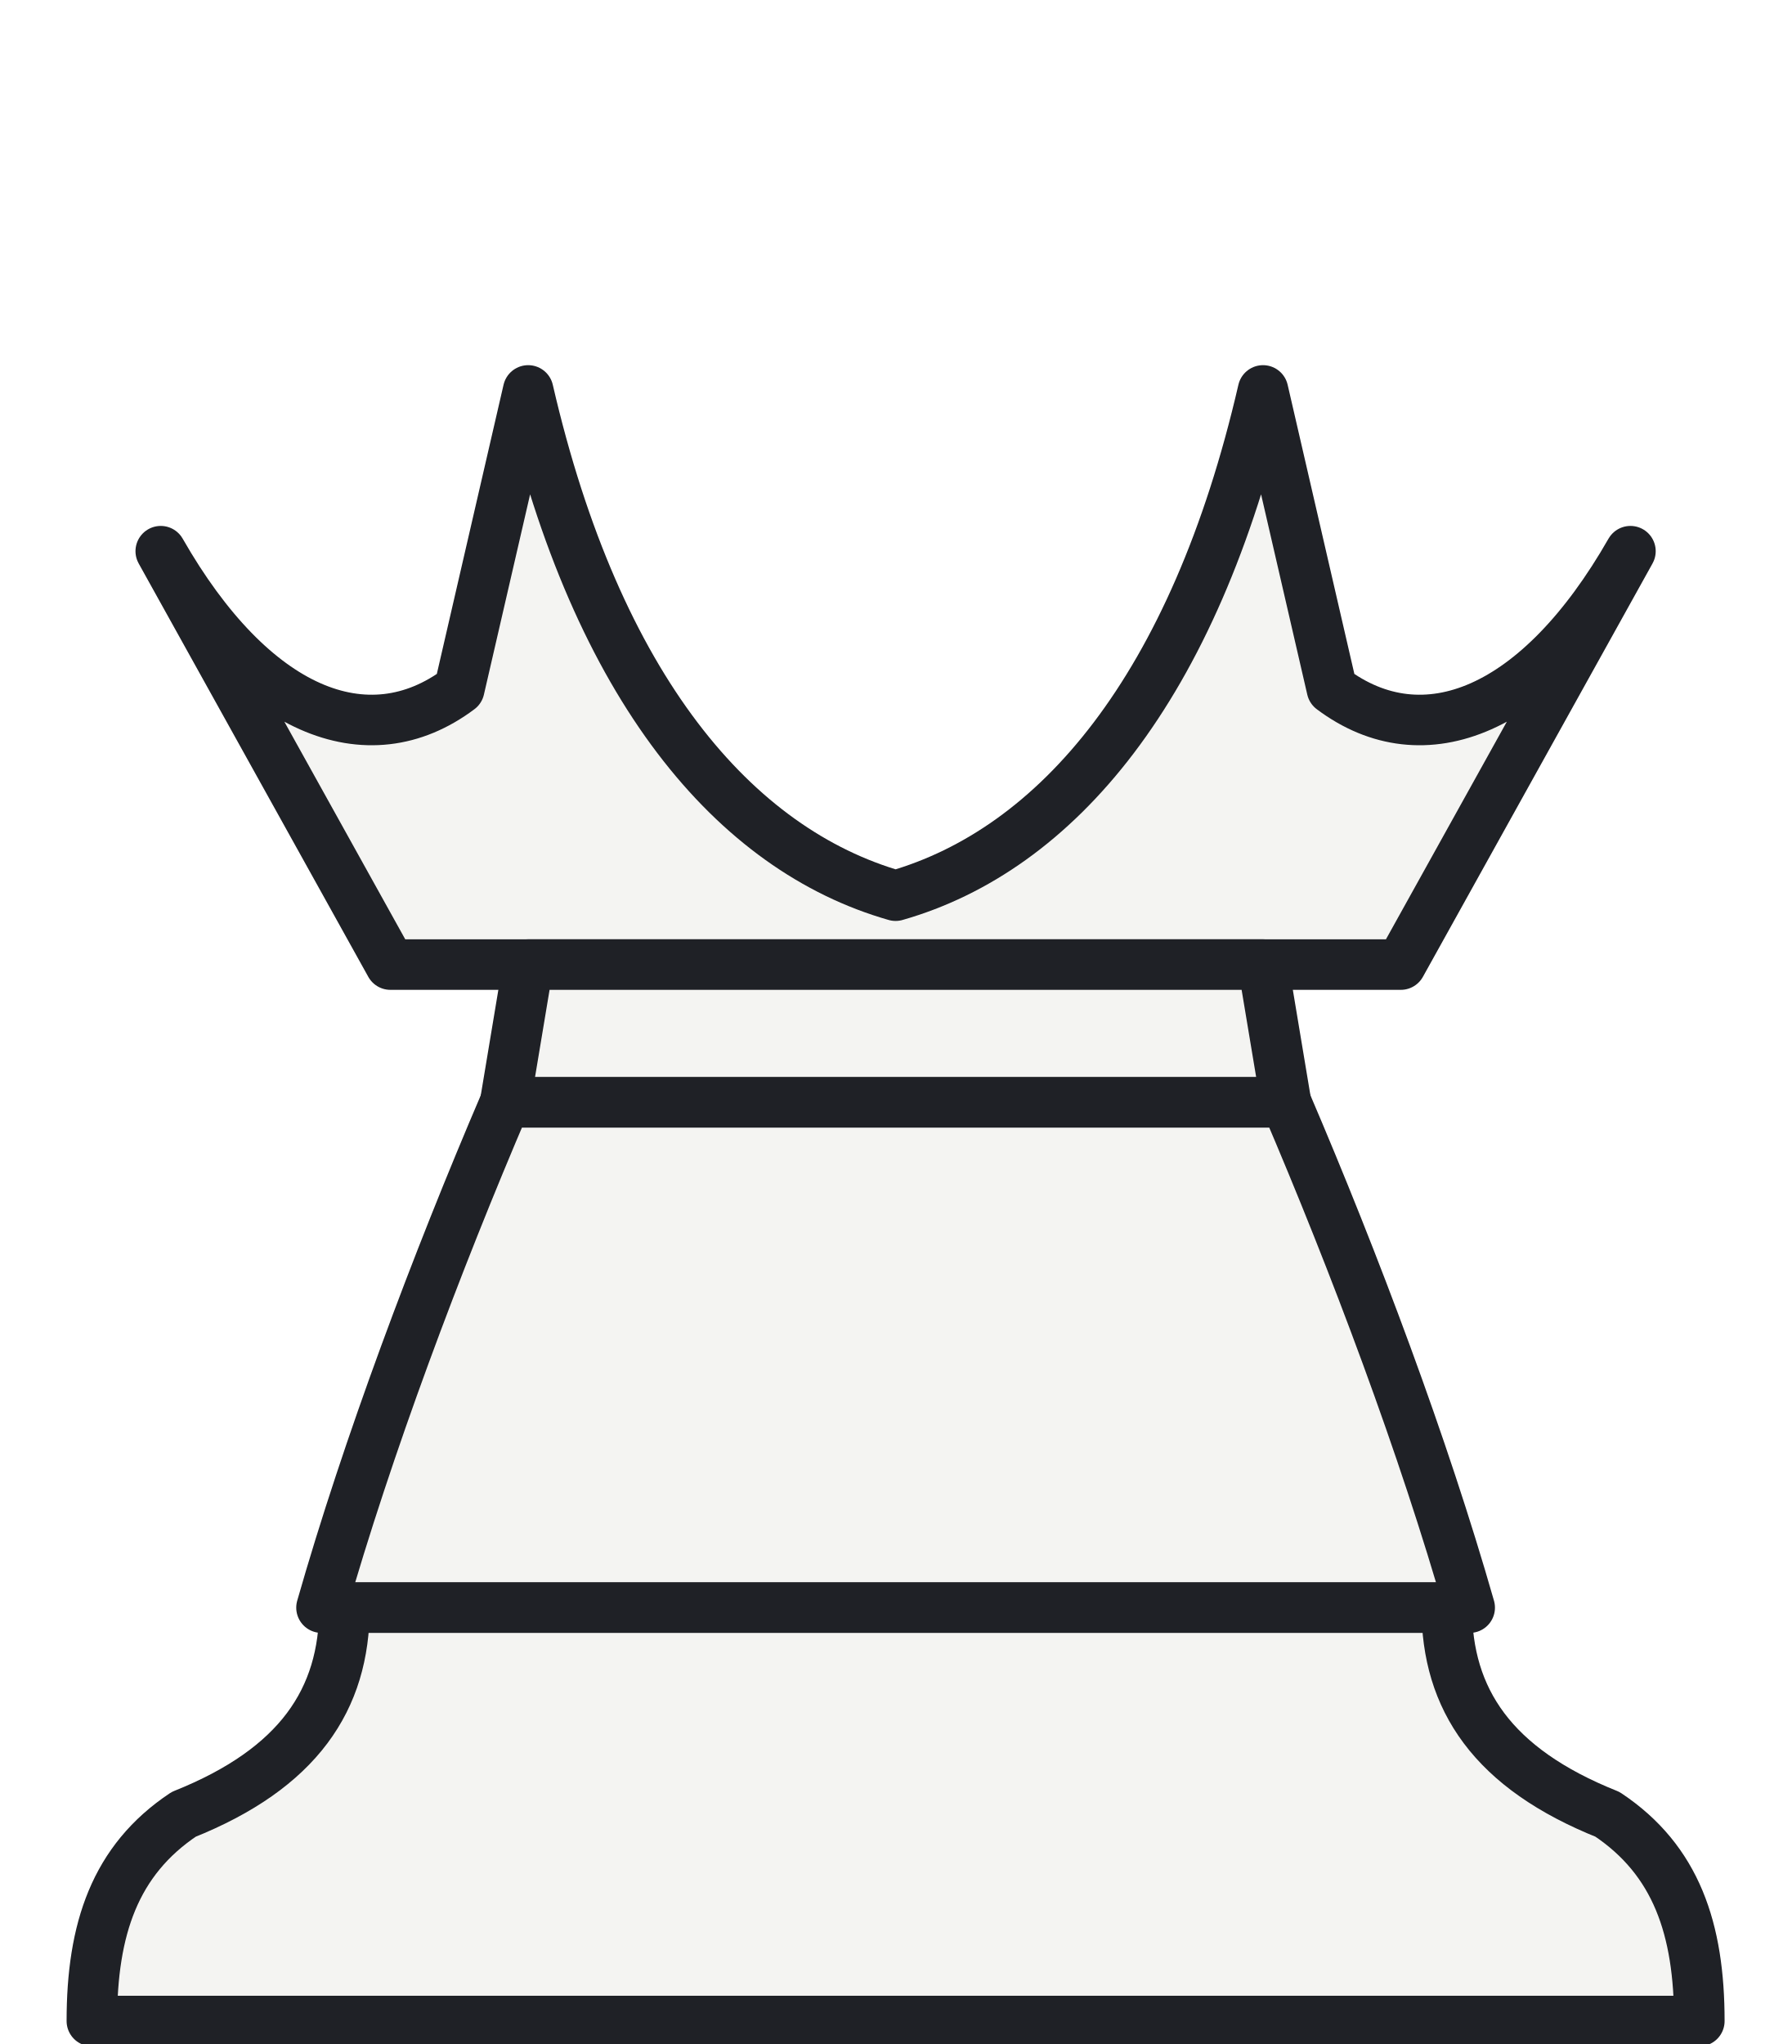
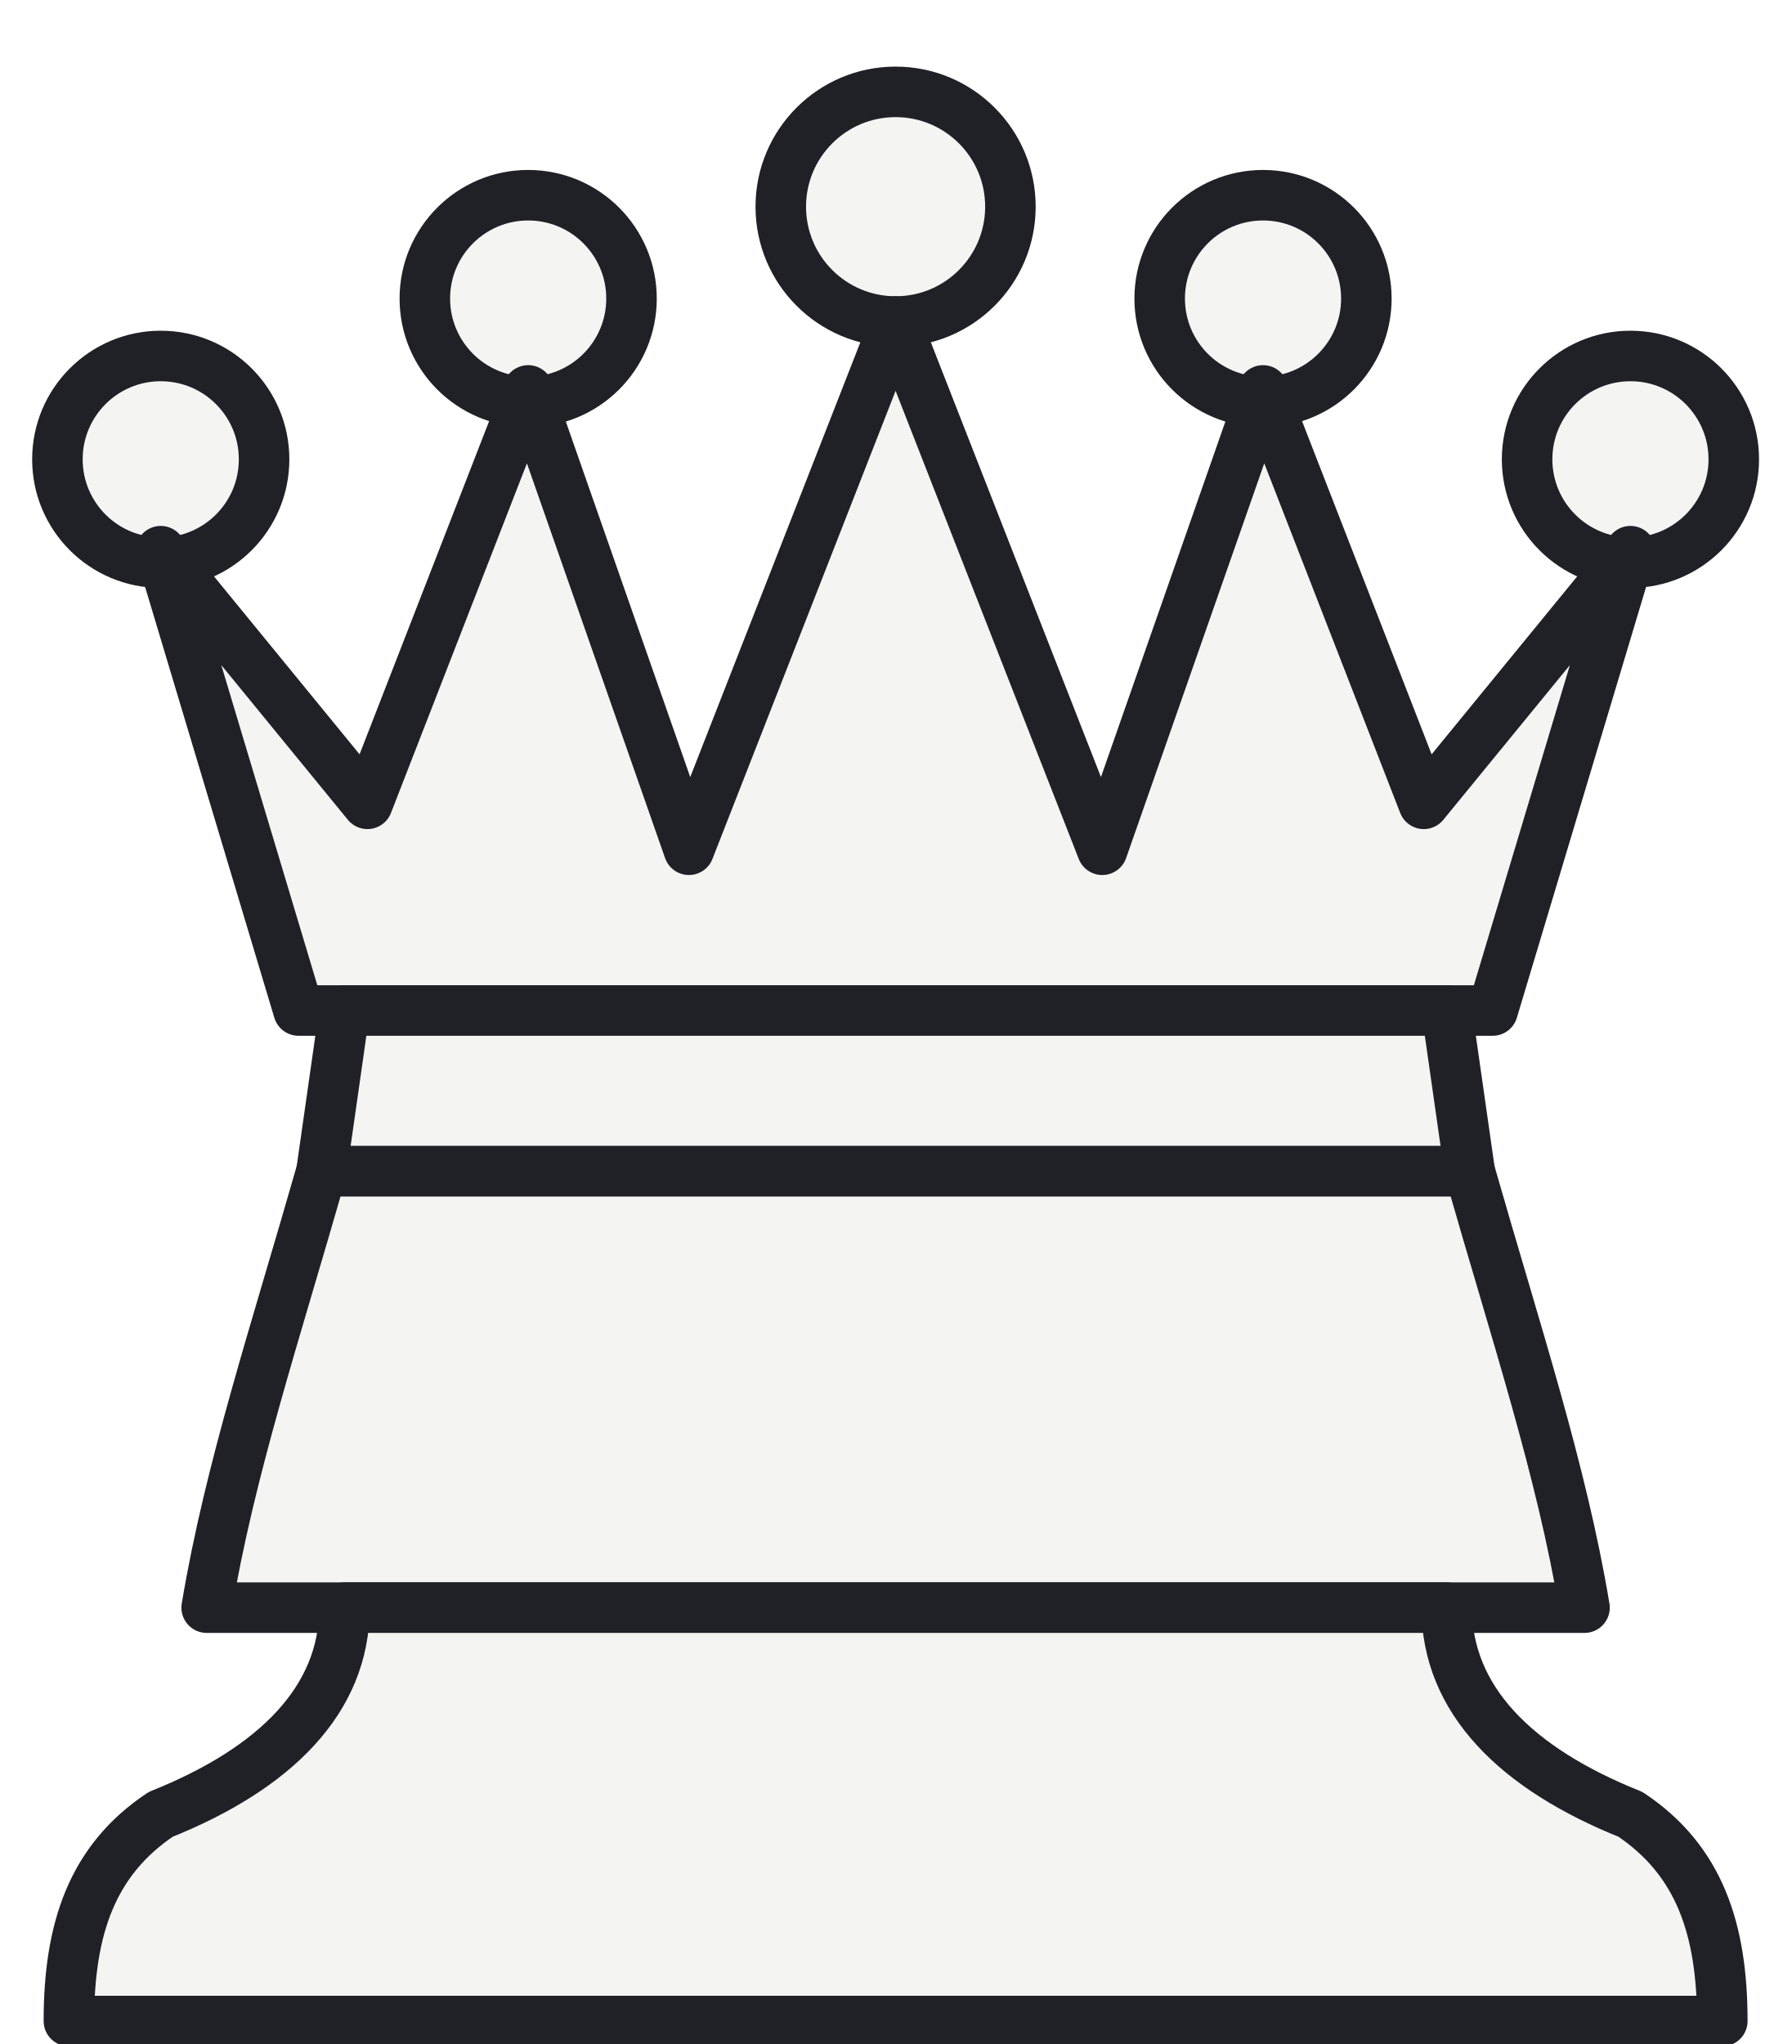
<svg xmlns="http://www.w3.org/2000/svg" width="312" height="356" viewBox="0 0 78 89">
-   <path d="M 17.00 42.00 L 7.00 24.00 C 11.00 31.00 16.00 33.00 20.00 30.00 L 23.00 17.00 C 26.00 30.00 32.00 37.00 39.00 39.00 C 46.00 37.00 52.00 30.00 55.00 17.00 L 58.00 30.00 C 62.00 33.00 67.00 31.00 71.00 24.00 L 61.00 42.00 Z" fill="#f4f4f2" stroke="#1f2126" stroke-width="2.2" stroke-linejoin="round" />
-   <path d="M 23.00 42.00 L 55.00 42.00 L 56.00 48.00 L 22.00 48.00 Z" fill="#f4f4f2" stroke="#1f2126" stroke-width="2.2" stroke-linejoin="round" />
-   <path d="M 22.00 48.00 L 56.00 48.00 C 59.00 55.00 62.00 63.00 64.00 70.00 L 14.00 70.00 C 16.00 63.00 19.00 55.00 22.00 48.00 Z" fill="#f4f4f2" stroke="#1f2126" stroke-width="2.2" stroke-linejoin="round" />
-   <path d="M 15.00 70.00 L 63.00 70.00 C 63.00 74.00 65.00 77.00 70.00 79.00 C 73.00 81.00 74.00 84.00 74.00 88.00 L 4.00 88.00 C 4.00 84.00 5.00 81.00 8.00 79.00 C 13.00 77.00 15.00 74.00 15.00 70.00 Z" fill="#f4f4f2" stroke="#1f2126" stroke-width="2.2" stroke-linejoin="round" />
+   <circle cx="7.00" cy="20.00" r="4.50" fill="#f4f4f2" stroke="#1f2126" stroke-width="2.2" />
+   <circle cx="23.00" cy="13.00" r="4.50" fill="#f4f4f2" stroke="#1f2126" stroke-width="2.2" />
+   <circle cx="39.00" cy="9.00" r="5.00" fill="#f4f4f2" stroke="#1f2126" stroke-width="2.2" />
+   <circle cx="55.00" cy="13.00" r="4.50" fill="#f4f4f2" stroke="#1f2126" stroke-width="2.2" />
+   <circle cx="71.00" cy="20.00" r="4.50" fill="#f4f4f2" stroke="#1f2126" stroke-width="2.2" />
+   <path d="M 13.00 44.00 L 7.00 24.00 L 16.00 35.00 L 23.00 17.00 L 30.00 37.00 L 39.00 14.00 L 48.00 37.00 L 55.00 17.00 L 62.00 35.00 L 71.00 24.00 L 65.00 44.00 Z" fill="#f4f4f2" stroke="#1f2126" stroke-width="2.2" stroke-linejoin="round" />
+   <path d="M 15.00 44.00 L 63.00 44.00 L 64.00 51.00 L 14.00 51.00 Z" fill="#f4f4f2" stroke="#1f2126" stroke-width="2.2" stroke-linejoin="round" />
+   <path d="M 14.00 51.00 L 64.00 51.00 C 66.00 58.00 68.00 64.00 69.00 70.00 L 9.00 70.00 C 10.00 64.00 12.00 58.00 14.00 51.00 Z" fill="#f4f4f2" stroke="#1f2126" stroke-width="2.2" stroke-linejoin="round" />
+   <path d="M 15.00 70.00 L 63.00 70.00 C 63.00 74.00 66.00 77.00 71.00 79.00 C 74.00 81.00 75.00 84.00 75.00 88.00 L 3.00 88.00 C 3.00 84.00 4.00 81.00 7.00 79.00 C 12.00 77.00 15.00 74.00 15.00 70.00 Z" fill="#f4f4f2" stroke="#1f2126" stroke-width="2.2" stroke-linejoin="round" />
</svg>
